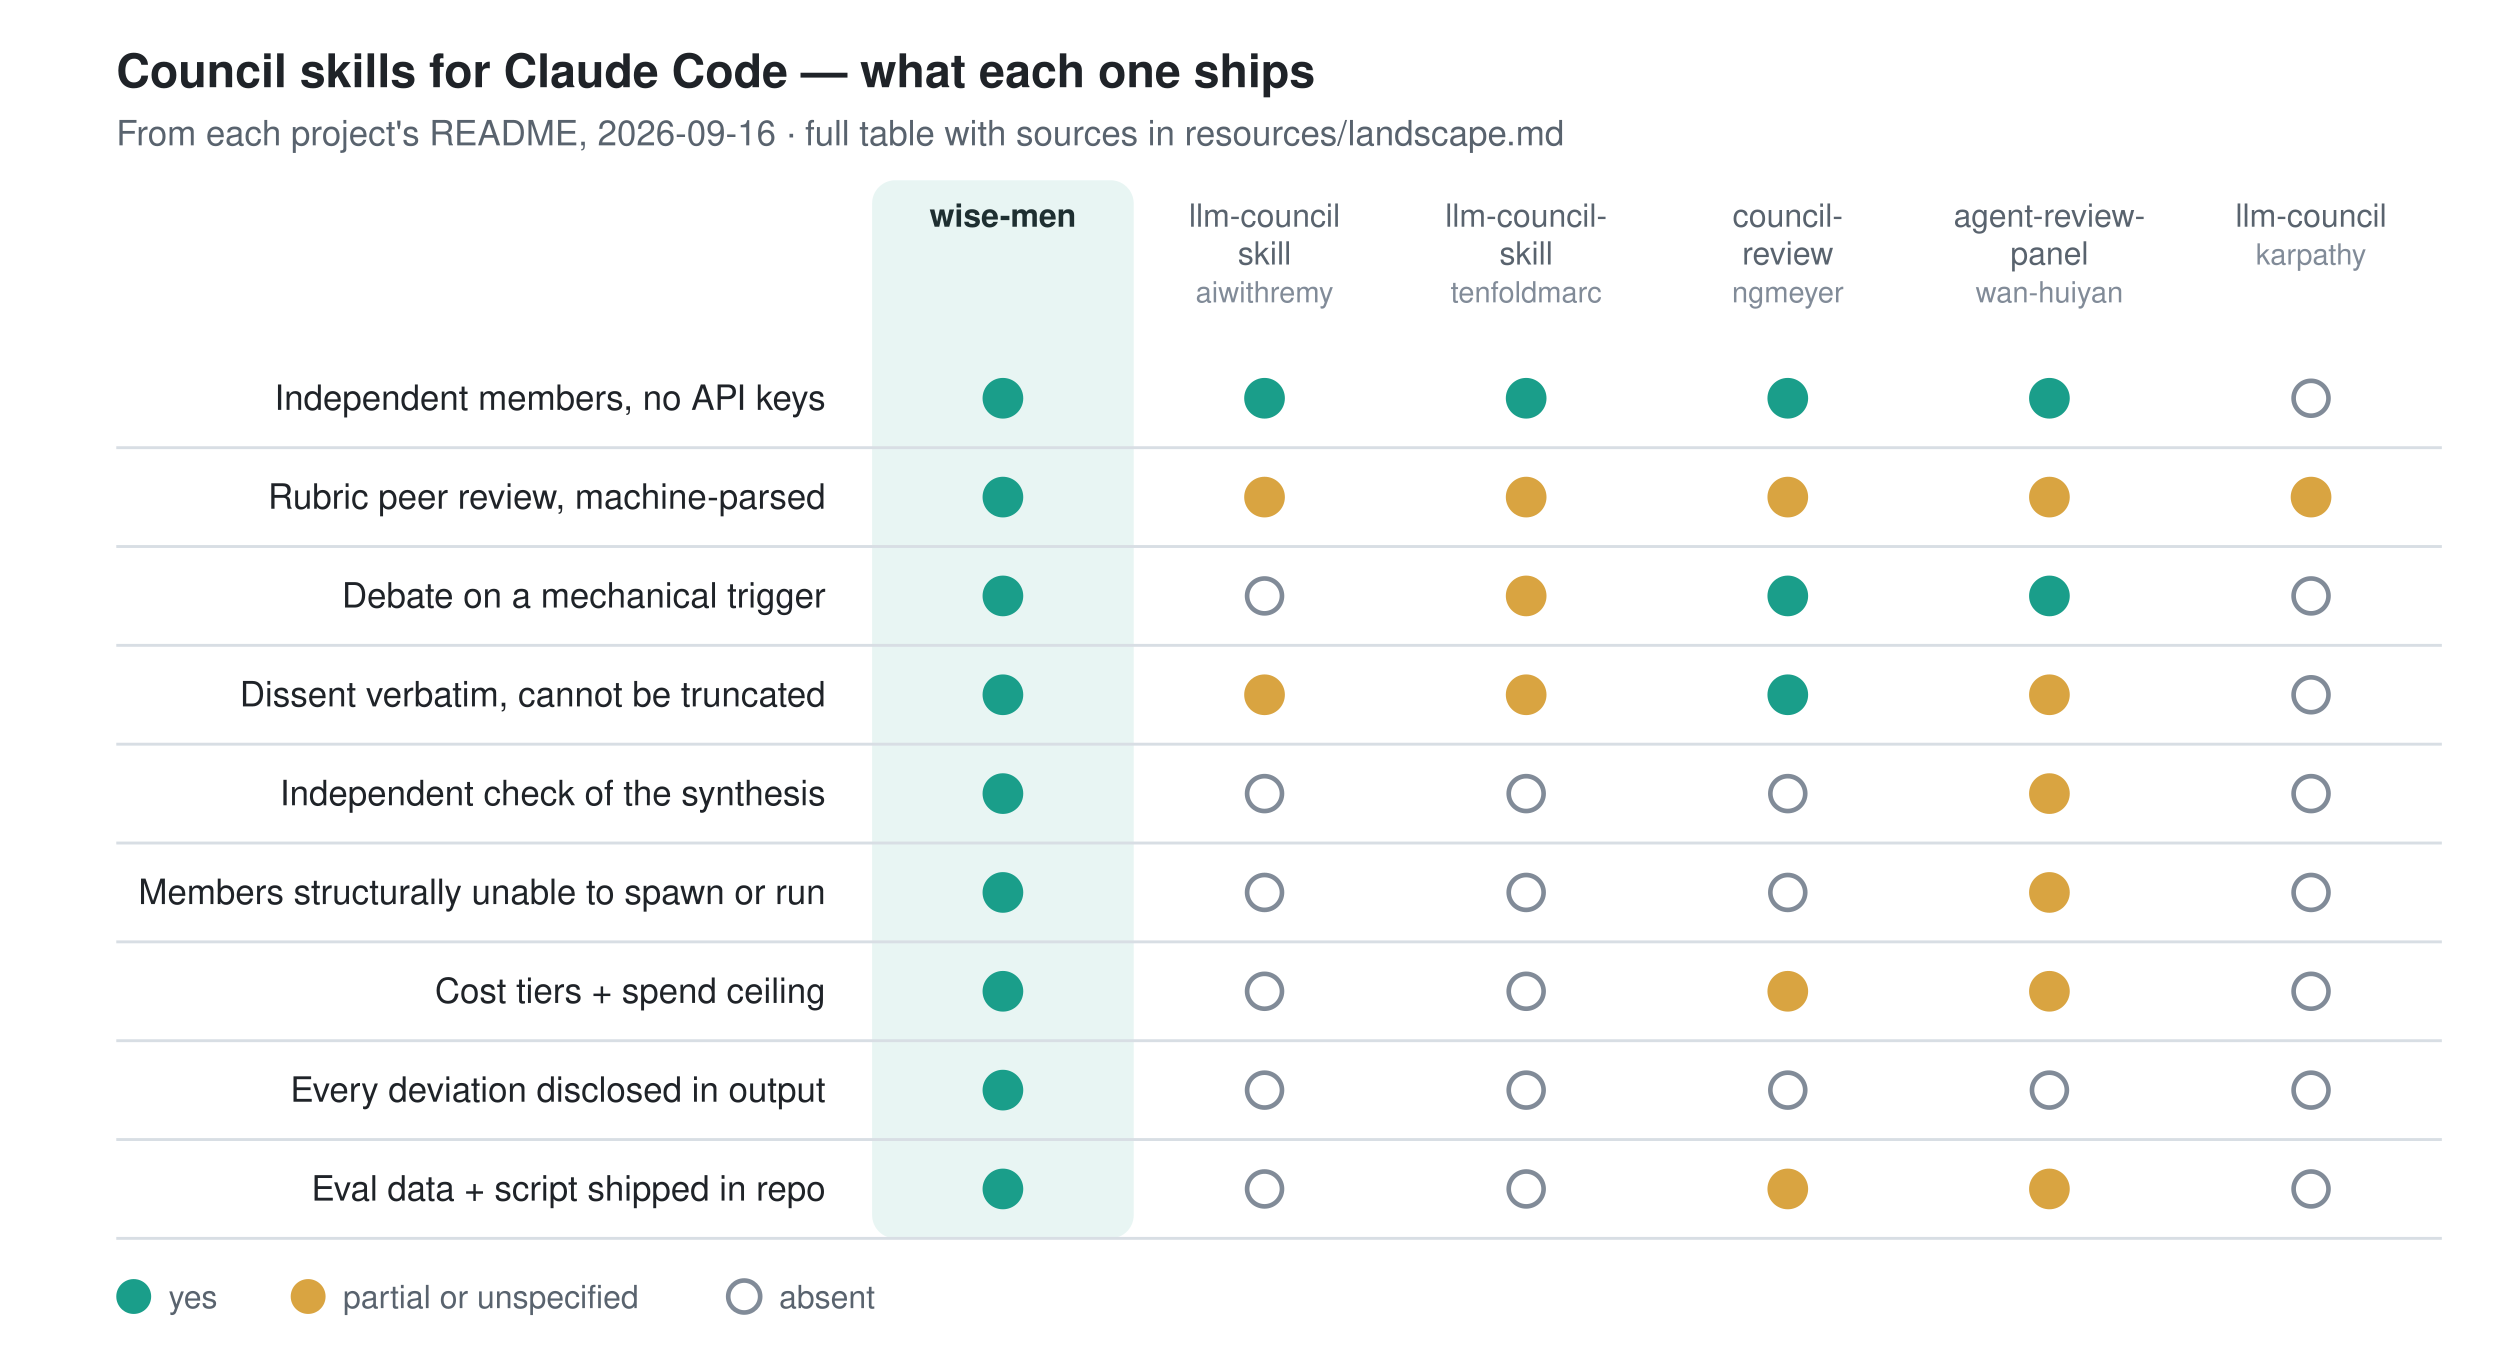
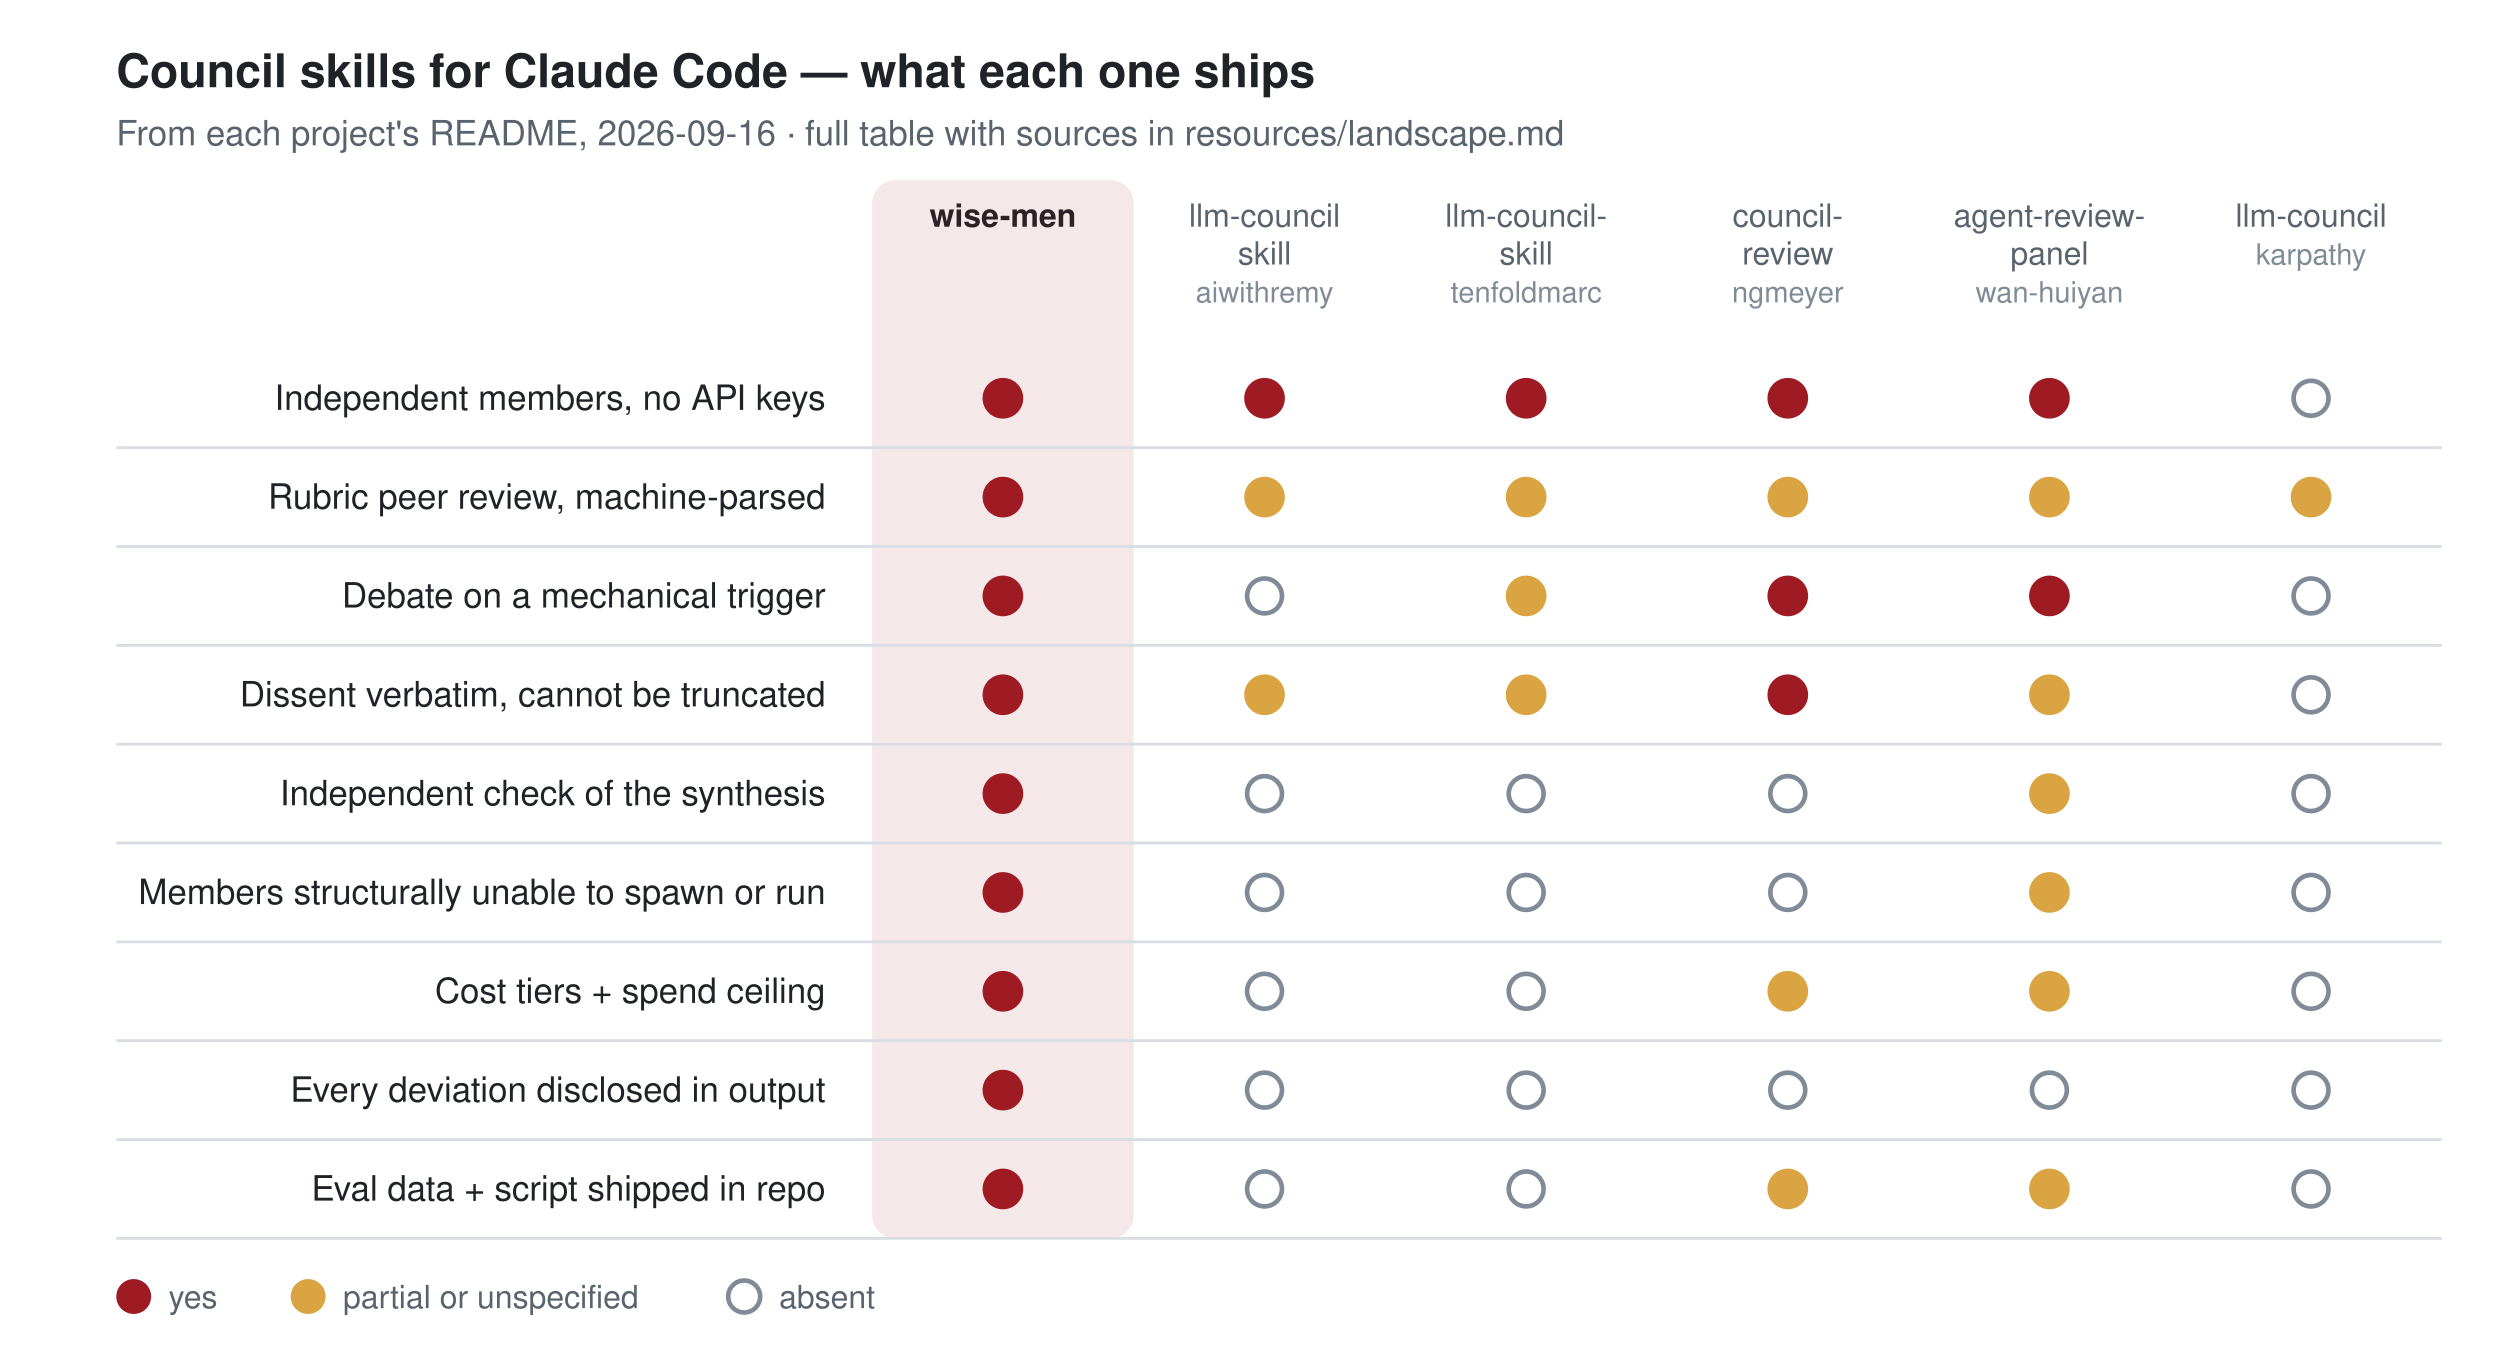
<svg xmlns="http://www.w3.org/2000/svg" viewBox="0 0 860 466" width="860" font-family="-apple-system, BlinkMacSystemFont, 'Segoe UI', Helvetica, Arial, sans-serif">
  <text x="40" y="30" font-size="16" font-weight="600" fill="#1f2328" text-anchor="start">Council skills for Claude Code — what each one ships</text>
  <text x="40" y="50" font-size="12" font-weight="400" fill="#59636e" text-anchor="start">From each project's README, 2026-09-16 · full table with sources in resources/landscape.md</text>
  <text x="345" y="78" font-size="11" font-weight="700" fill="#1f2328" text-anchor="middle">wise-men</text>
  <text x="435" y="78" font-size="11" font-weight="500" fill="#59636e" text-anchor="middle">llm-council</text>
  <text x="435" y="91" font-size="11" font-weight="500" fill="#59636e" text-anchor="middle">skill</text>
  <text x="435" y="104" font-size="10" font-weight="400" fill="#818b98" text-anchor="middle">aiwithremy</text>
  <text x="525" y="78" font-size="11" font-weight="500" fill="#59636e" text-anchor="middle">llm-council-</text>
  <text x="525" y="91" font-size="11" font-weight="500" fill="#59636e" text-anchor="middle">skill</text>
  <text x="525" y="104" font-size="10" font-weight="400" fill="#818b98" text-anchor="middle">tenfoldmarc</text>
  <text x="615" y="78" font-size="11" font-weight="500" fill="#59636e" text-anchor="middle">council-</text>
  <text x="615" y="91" font-size="11" font-weight="500" fill="#59636e" text-anchor="middle">review</text>
  <text x="615" y="104" font-size="10" font-weight="400" fill="#818b98" text-anchor="middle">ngmeyer</text>
  <text x="705" y="78" font-size="11" font-weight="500" fill="#59636e" text-anchor="middle">agent-review-</text>
  <text x="705" y="91" font-size="11" font-weight="500" fill="#59636e" text-anchor="middle">panel</text>
  <text x="705" y="104" font-size="10" font-weight="400" fill="#818b98" text-anchor="middle">wan-huiyan</text>
  <text x="795" y="78" font-size="11" font-weight="500" fill="#59636e" text-anchor="middle">llm-council</text>
  <text x="795" y="91" font-size="10" font-weight="400" fill="#818b98" text-anchor="middle">karpathy</text>
-   <rect x="300" y="62" width="90" height="364" rx="8" fill="#1a9e8a" fill-opacity="0.10" />
+   <rect x="300" y="62" width="90" height="364" rx="8" fill="#9e1b24" fill-opacity="0.10" />
  <text x="284" y="141" font-size="12" font-weight="400" fill="#1f2328" text-anchor="end">Independent members, no API keys</text>
  <line x1="40" y1="154" x2="840" y2="154" stroke="#d8dee4" stroke-width="1" />
-   <circle cx="345" cy="137" r="7" fill="#1a9e8a" />
-   <circle cx="435" cy="137" r="7" fill="#1a9e8a" />
-   <circle cx="525" cy="137" r="7" fill="#1a9e8a" />
-   <circle cx="615" cy="137" r="7" fill="#1a9e8a" />
-   <circle cx="705" cy="137" r="7" fill="#1a9e8a" />
+   <circle cx="345" cy="137" r="7" fill="#9e1b24" />
+   <circle cx="435" cy="137" r="7" fill="#9e1b24" />
+   <circle cx="525" cy="137" r="7" fill="#9e1b24" />
+   <circle cx="615" cy="137" r="7" fill="#9e1b24" />
+   <circle cx="705" cy="137" r="7" fill="#9e1b24" />
  <circle cx="795" cy="137" r="6" fill="none" stroke="#818b98" stroke-width="1.6" />
  <text x="284" y="175" font-size="12" font-weight="400" fill="#1f2328" text-anchor="end">Rubric peer review, machine-parsed</text>
  <line x1="40" y1="188" x2="840" y2="188" stroke="#d8dee4" stroke-width="1" />
-   <circle cx="345" cy="171" r="7" fill="#1a9e8a" />
+   <circle cx="345" cy="171" r="7" fill="#9e1b24" />
  <circle cx="435" cy="171" r="7" fill="#d9a441" />
  <circle cx="525" cy="171" r="7" fill="#d9a441" />
  <circle cx="615" cy="171" r="7" fill="#d9a441" />
  <circle cx="705" cy="171" r="7" fill="#d9a441" />
  <circle cx="795" cy="171" r="7" fill="#d9a441" />
  <text x="284" y="209" font-size="12" font-weight="400" fill="#1f2328" text-anchor="end">Debate on a mechanical trigger</text>
  <line x1="40" y1="222" x2="840" y2="222" stroke="#d8dee4" stroke-width="1" />
-   <circle cx="345" cy="205" r="7" fill="#1a9e8a" />
+   <circle cx="345" cy="205" r="7" fill="#9e1b24" />
  <circle cx="435" cy="205" r="6" fill="none" stroke="#818b98" stroke-width="1.6" />
  <circle cx="525" cy="205" r="7" fill="#d9a441" />
-   <circle cx="615" cy="205" r="7" fill="#1a9e8a" />
-   <circle cx="705" cy="205" r="7" fill="#1a9e8a" />
+   <circle cx="615" cy="205" r="7" fill="#9e1b24" />
+   <circle cx="705" cy="205" r="7" fill="#9e1b24" />
  <circle cx="795" cy="205" r="6" fill="none" stroke="#818b98" stroke-width="1.6" />
  <text x="284" y="243" font-size="12" font-weight="400" fill="#1f2328" text-anchor="end">Dissent verbatim, cannot be truncated</text>
  <line x1="40" y1="256" x2="840" y2="256" stroke="#d8dee4" stroke-width="1" />
-   <circle cx="345" cy="239" r="7" fill="#1a9e8a" />
+   <circle cx="345" cy="239" r="7" fill="#9e1b24" />
  <circle cx="435" cy="239" r="7" fill="#d9a441" />
  <circle cx="525" cy="239" r="7" fill="#d9a441" />
-   <circle cx="615" cy="239" r="7" fill="#1a9e8a" />
+   <circle cx="615" cy="239" r="7" fill="#9e1b24" />
  <circle cx="705" cy="239" r="7" fill="#d9a441" />
  <circle cx="795" cy="239" r="6" fill="none" stroke="#818b98" stroke-width="1.6" />
  <text x="284" y="277" font-size="12" font-weight="400" fill="#1f2328" text-anchor="end">Independent check of the synthesis</text>
  <line x1="40" y1="290" x2="840" y2="290" stroke="#d8dee4" stroke-width="1" />
-   <circle cx="345" cy="273" r="7" fill="#1a9e8a" />
+   <circle cx="345" cy="273" r="7" fill="#9e1b24" />
  <circle cx="435" cy="273" r="6" fill="none" stroke="#818b98" stroke-width="1.6" />
  <circle cx="525" cy="273" r="6" fill="none" stroke="#818b98" stroke-width="1.6" />
  <circle cx="615" cy="273" r="6" fill="none" stroke="#818b98" stroke-width="1.6" />
  <circle cx="705" cy="273" r="7" fill="#d9a441" />
  <circle cx="795" cy="273" r="6" fill="none" stroke="#818b98" stroke-width="1.6" />
  <text x="284" y="311" font-size="12" font-weight="400" fill="#1f2328" text-anchor="end">Members structurally unable to spawn or run</text>
  <line x1="40" y1="324" x2="840" y2="324" stroke="#d8dee4" stroke-width="1" />
-   <circle cx="345" cy="307" r="7" fill="#1a9e8a" />
+   <circle cx="345" cy="307" r="7" fill="#9e1b24" />
  <circle cx="435" cy="307" r="6" fill="none" stroke="#818b98" stroke-width="1.6" />
  <circle cx="525" cy="307" r="6" fill="none" stroke="#818b98" stroke-width="1.6" />
  <circle cx="615" cy="307" r="6" fill="none" stroke="#818b98" stroke-width="1.6" />
  <circle cx="705" cy="307" r="7" fill="#d9a441" />
  <circle cx="795" cy="307" r="6" fill="none" stroke="#818b98" stroke-width="1.6" />
  <text x="284" y="345" font-size="12" font-weight="400" fill="#1f2328" text-anchor="end">Cost tiers + spend ceiling</text>
  <line x1="40" y1="358" x2="840" y2="358" stroke="#d8dee4" stroke-width="1" />
-   <circle cx="345" cy="341" r="7" fill="#1a9e8a" />
+   <circle cx="345" cy="341" r="7" fill="#9e1b24" />
  <circle cx="435" cy="341" r="6" fill="none" stroke="#818b98" stroke-width="1.6" />
  <circle cx="525" cy="341" r="6" fill="none" stroke="#818b98" stroke-width="1.6" />
  <circle cx="615" cy="341" r="7" fill="#d9a441" />
  <circle cx="705" cy="341" r="7" fill="#d9a441" />
  <circle cx="795" cy="341" r="6" fill="none" stroke="#818b98" stroke-width="1.6" />
  <text x="284" y="379" font-size="12" font-weight="400" fill="#1f2328" text-anchor="end">Every deviation disclosed in output</text>
  <line x1="40" y1="392" x2="840" y2="392" stroke="#d8dee4" stroke-width="1" />
-   <circle cx="345" cy="375" r="7" fill="#1a9e8a" />
+   <circle cx="345" cy="375" r="7" fill="#9e1b24" />
  <circle cx="435" cy="375" r="6" fill="none" stroke="#818b98" stroke-width="1.6" />
  <circle cx="525" cy="375" r="6" fill="none" stroke="#818b98" stroke-width="1.6" />
  <circle cx="615" cy="375" r="6" fill="none" stroke="#818b98" stroke-width="1.6" />
  <circle cx="705" cy="375" r="6" fill="none" stroke="#818b98" stroke-width="1.6" />
  <circle cx="795" cy="375" r="6" fill="none" stroke="#818b98" stroke-width="1.6" />
  <text x="284" y="413" font-size="12" font-weight="400" fill="#1f2328" text-anchor="end">Eval data + script shipped in repo</text>
  <line x1="40" y1="426" x2="840" y2="426" stroke="#d8dee4" stroke-width="1" />
-   <circle cx="345" cy="409" r="7" fill="#1a9e8a" />
+   <circle cx="345" cy="409" r="7" fill="#9e1b24" />
  <circle cx="435" cy="409" r="6" fill="none" stroke="#818b98" stroke-width="1.6" />
  <circle cx="525" cy="409" r="6" fill="none" stroke="#818b98" stroke-width="1.6" />
  <circle cx="615" cy="409" r="7" fill="#d9a441" />
  <circle cx="705" cy="409" r="7" fill="#d9a441" />
  <circle cx="795" cy="409" r="6" fill="none" stroke="#818b98" stroke-width="1.6" />
-   <circle cx="46" cy="446" r="6" fill="#1a9e8a" />
+   <circle cx="46" cy="446" r="6" fill="#9e1b24" />
  <text x="58" y="450" font-size="11" font-weight="400" fill="#59636e" text-anchor="start">yes</text>
  <circle cx="106" cy="446" r="6" fill="#d9a441" />
  <text x="118" y="450" font-size="11" font-weight="400" fill="#59636e" text-anchor="start">partial or unspecified</text>
  <circle cx="256" cy="446" r="5.5" fill="none" stroke="#818b98" stroke-width="1.6" />
  <text x="268" y="450" font-size="11" font-weight="400" fill="#59636e" text-anchor="start">absent</text>
</svg>
